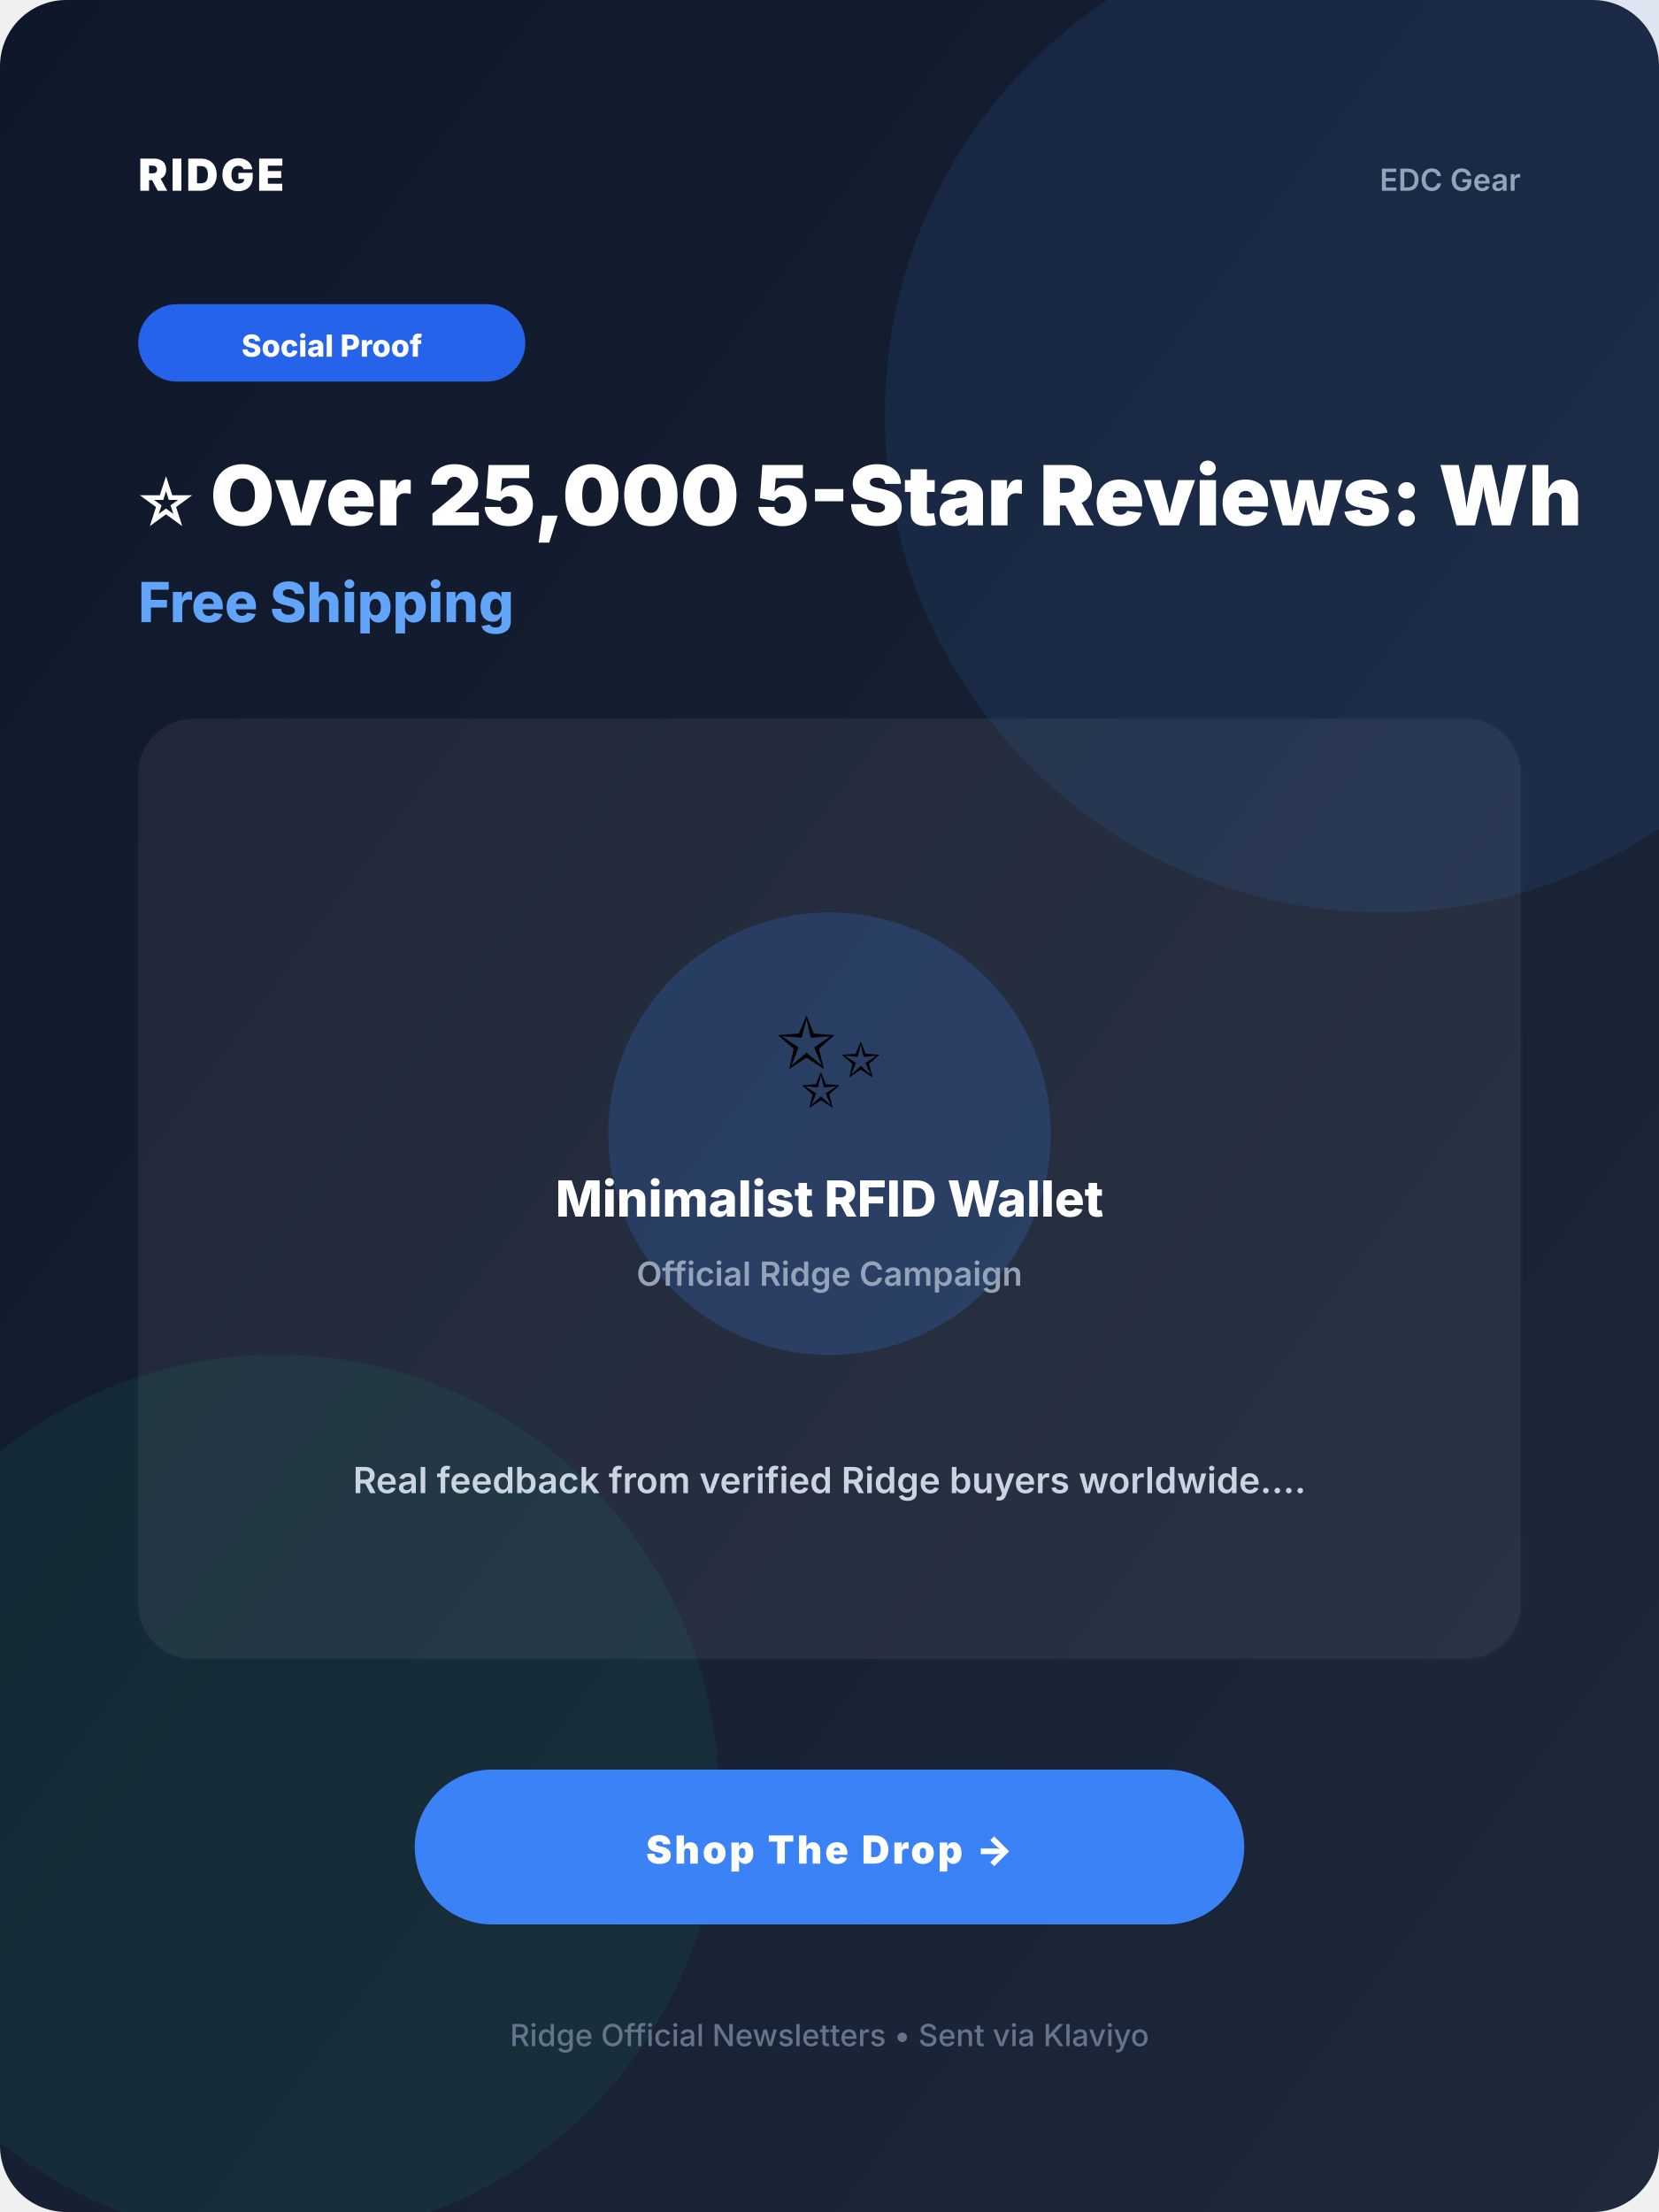
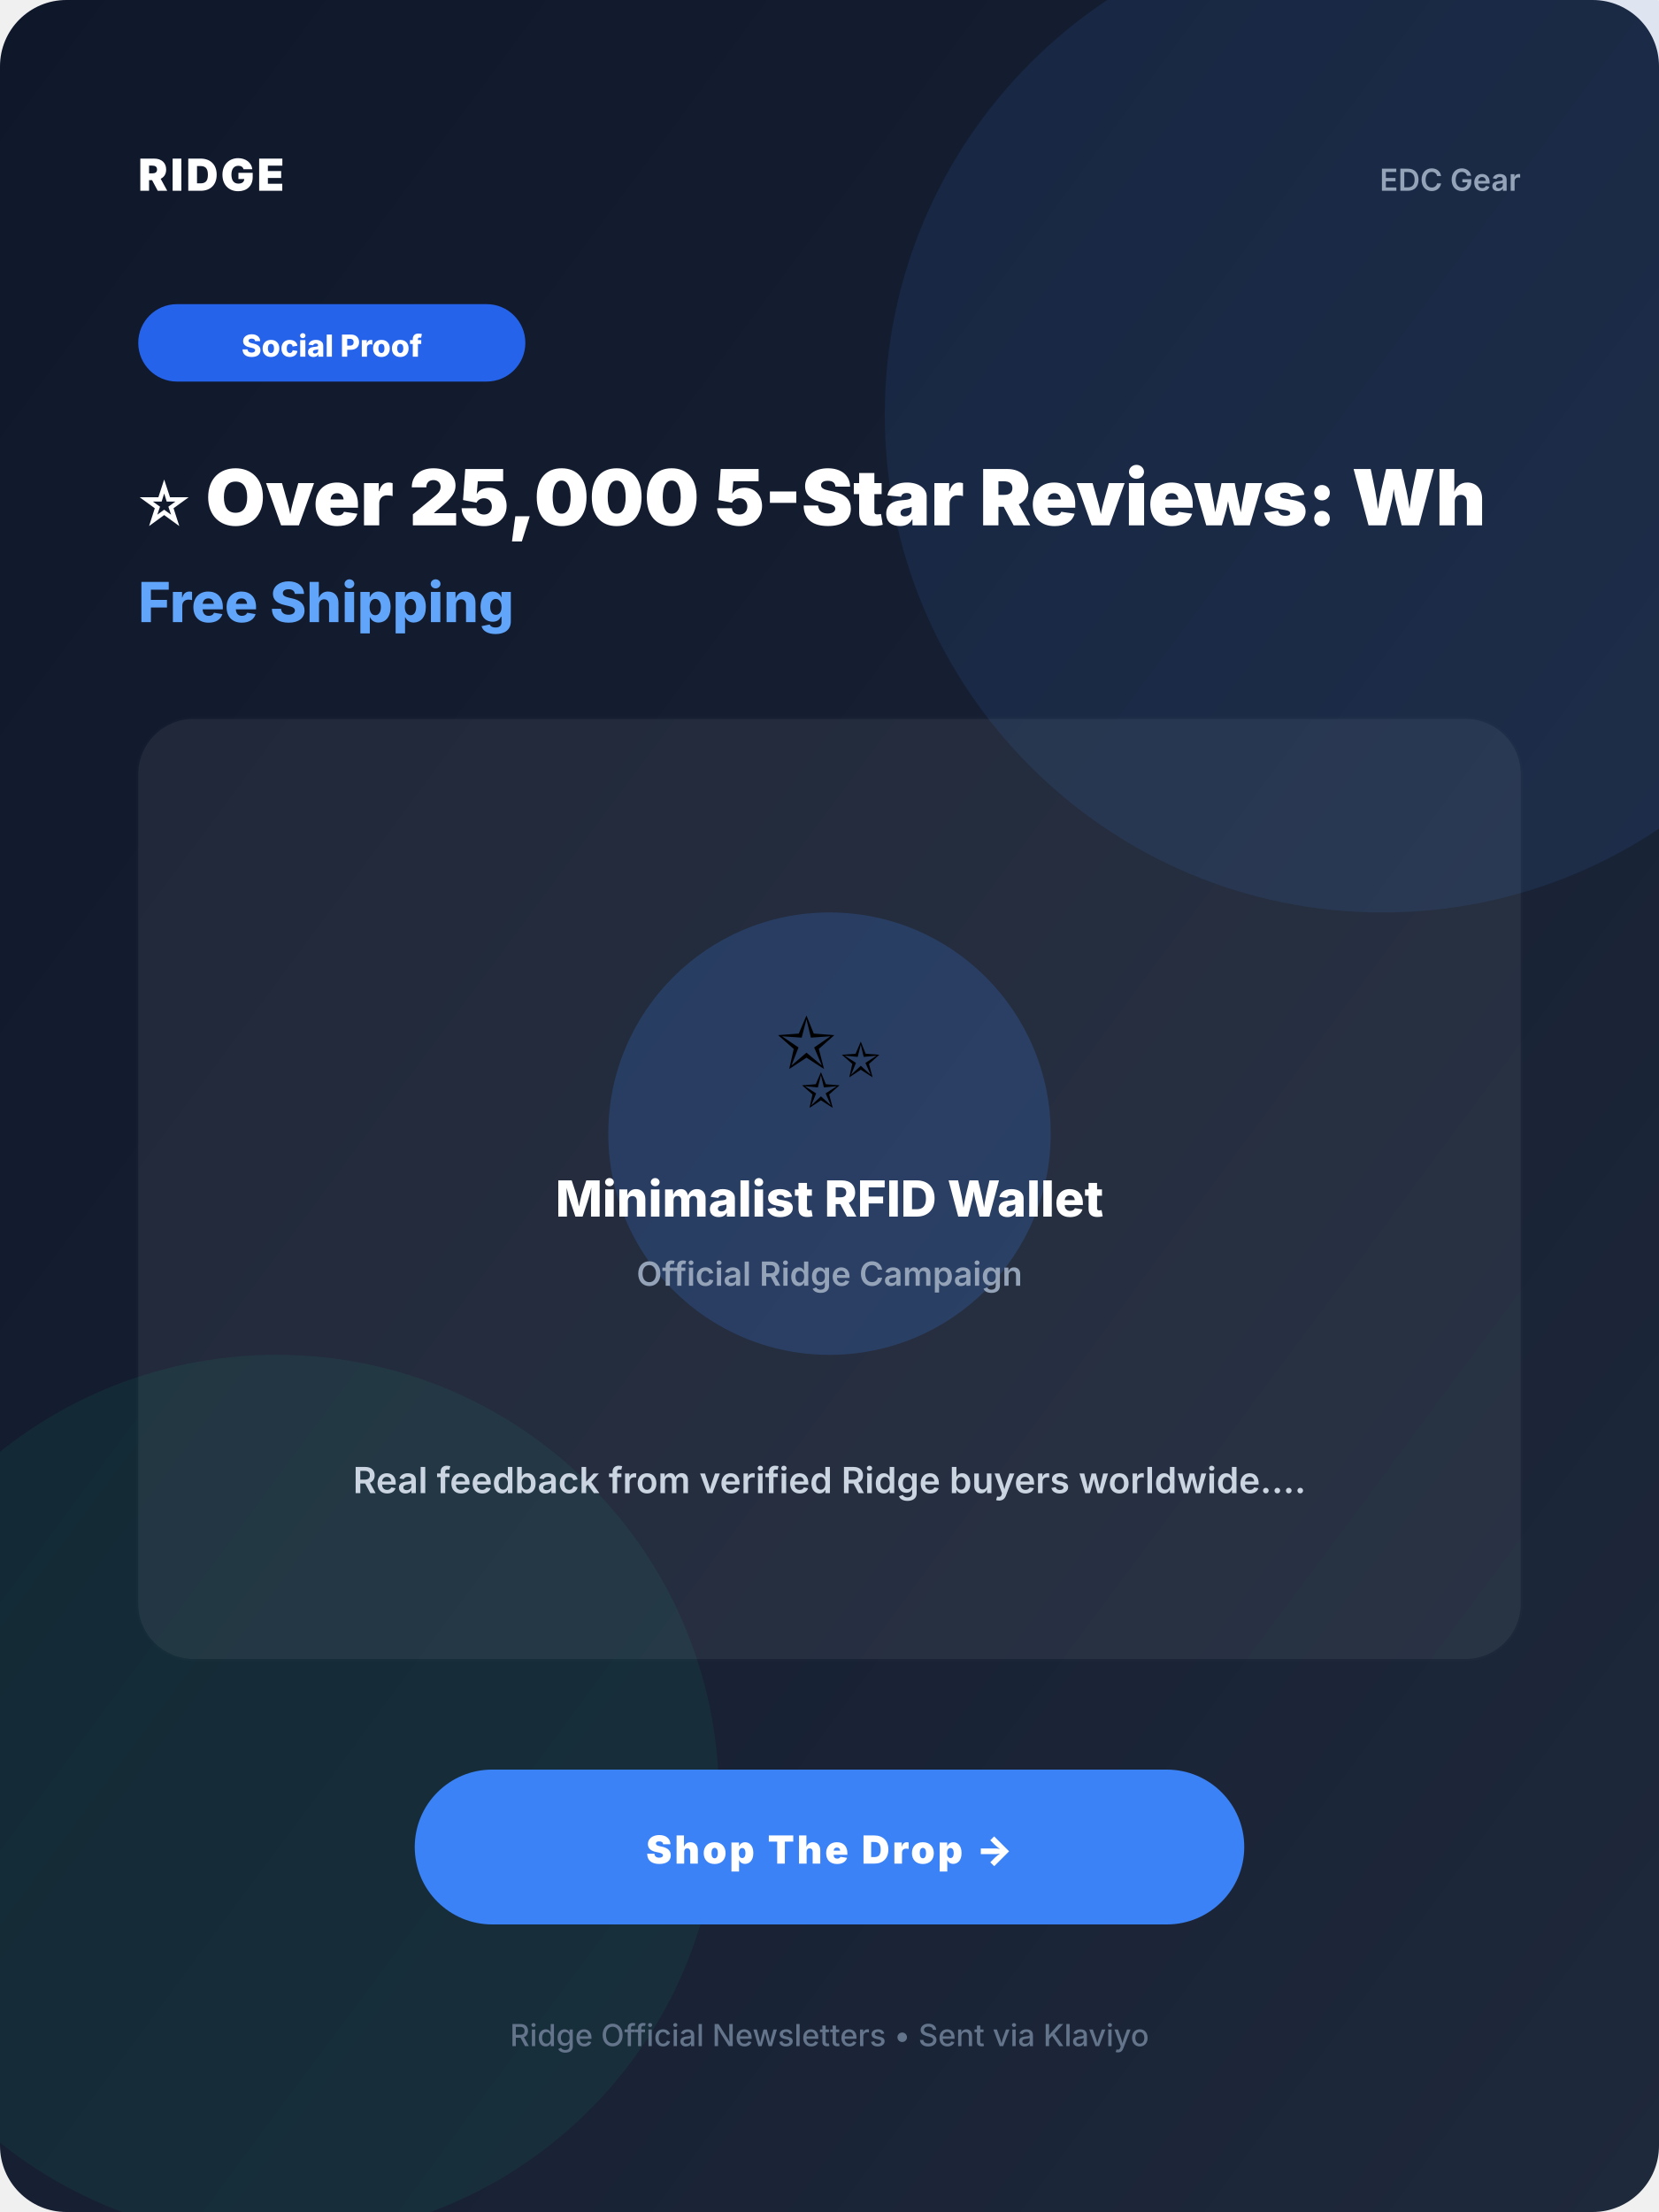
<svg xmlns="http://www.w3.org/2000/svg" viewBox="0 0 600 800" width="600" height="800">
  <defs>
    <linearGradient id="grad_2" x1="0%" y1="0%" x2="100%" y2="100%">
      <stop offset="0%" stop-color="#0f172a" />
      <stop offset="100%" stop-color="#1e293b" />
    </linearGradient>
  </defs>
  <rect width="600" height="800" fill="url(#grad_2)" rx="24" />
  <circle cx="500" cy="150" r="180" fill="#3b82f6" opacity="0.1" />
  <circle cx="100" cy="650" r="160" fill="#10b981" opacity="0.08" />
  <g transform="translate(50, 45)">
    <text x="0" y="24" font-family="-apple-system, BlinkMacSystemFont, sans-serif" font-size="16" font-weight="900" fill="#ffffff" letter-spacing="1">RIDGE</text>
    <text x="500" y="24" font-family="-apple-system, BlinkMacSystemFont, sans-serif" font-size="11" font-weight="600" fill="#94a3b8" text-anchor="end">EDC Gear</text>
  </g>
  <g transform="translate(50, 110)">
    <rect width="140" height="28" rx="14" fill="#2563eb" />
    <text x="70" y="19" font-family="-apple-system, BlinkMacSystemFont, sans-serif" font-size="11" font-weight="800" fill="#ffffff" text-anchor="middle">Social Proof</text>
  </g>
-   <text x="50" y="190" font-family="-apple-system, BlinkMacSystemFont, sans-serif" font-size="30" font-weight="900" fill="#ffffff">⭐ Over 25,000 5-Star Reviews: Wh</text>
+   <text x="50" y="190" font-family="-apple-system, BlinkMacSystemFont, sans-serif" font-size="28" font-weight="900" fill="#ffffff">⭐ Over 25,000 5-Star Reviews: Wh</text>
  <text x="50" y="225" font-family="-apple-system, BlinkMacSystemFont, sans-serif" font-size="20" font-weight="800" fill="#60a5fa">Free Shipping</text>
  <g transform="translate(50, 260)">
    <rect width="500" height="340" rx="20" fill="#ffffff" opacity="0.06" stroke="#ffffff" stroke-opacity="0.12" stroke-width="1.5" />
    <circle cx="250" cy="150" r="80" fill="#3b82f6" opacity="0.2" />
    <text x="250" y="140" font-family="-apple-system, BlinkMacSystemFont, sans-serif" font-size="48" text-anchor="middle">✨</text>
    <text x="250" y="180" font-family="-apple-system, BlinkMacSystemFont, sans-serif" font-size="18" font-weight="800" fill="#ffffff" text-anchor="middle">Minimalist RFID Wallet</text>
    <text x="250" y="205" font-family="-apple-system, BlinkMacSystemFont, sans-serif" font-size="12" font-weight="600" fill="#94a3b8" text-anchor="middle">Official Ridge Campaign</text>
    <text x="250" y="280" font-family="-apple-system, BlinkMacSystemFont, sans-serif" font-size="13" font-weight="600" fill="#cbd5e1" text-anchor="middle">Real feedback from verified Ridge buyers worldwide....</text>
  </g>
  <g transform="translate(150, 640)">
    <rect width="300" height="56" rx="28" fill="#3b82f6" />
    <text x="150" y="34" font-family="-apple-system, BlinkMacSystemFont, sans-serif" font-size="14" font-weight="900" fill="#ffffff" text-anchor="middle" letter-spacing="1">Shop The Drop →</text>
  </g>
  <text x="300" y="740" font-family="-apple-system, BlinkMacSystemFont, sans-serif" font-size="11" font-weight="500" fill="#64748b" text-anchor="middle">Ridge Official Newsletters • Sent via Klaviyo</text>
</svg>
